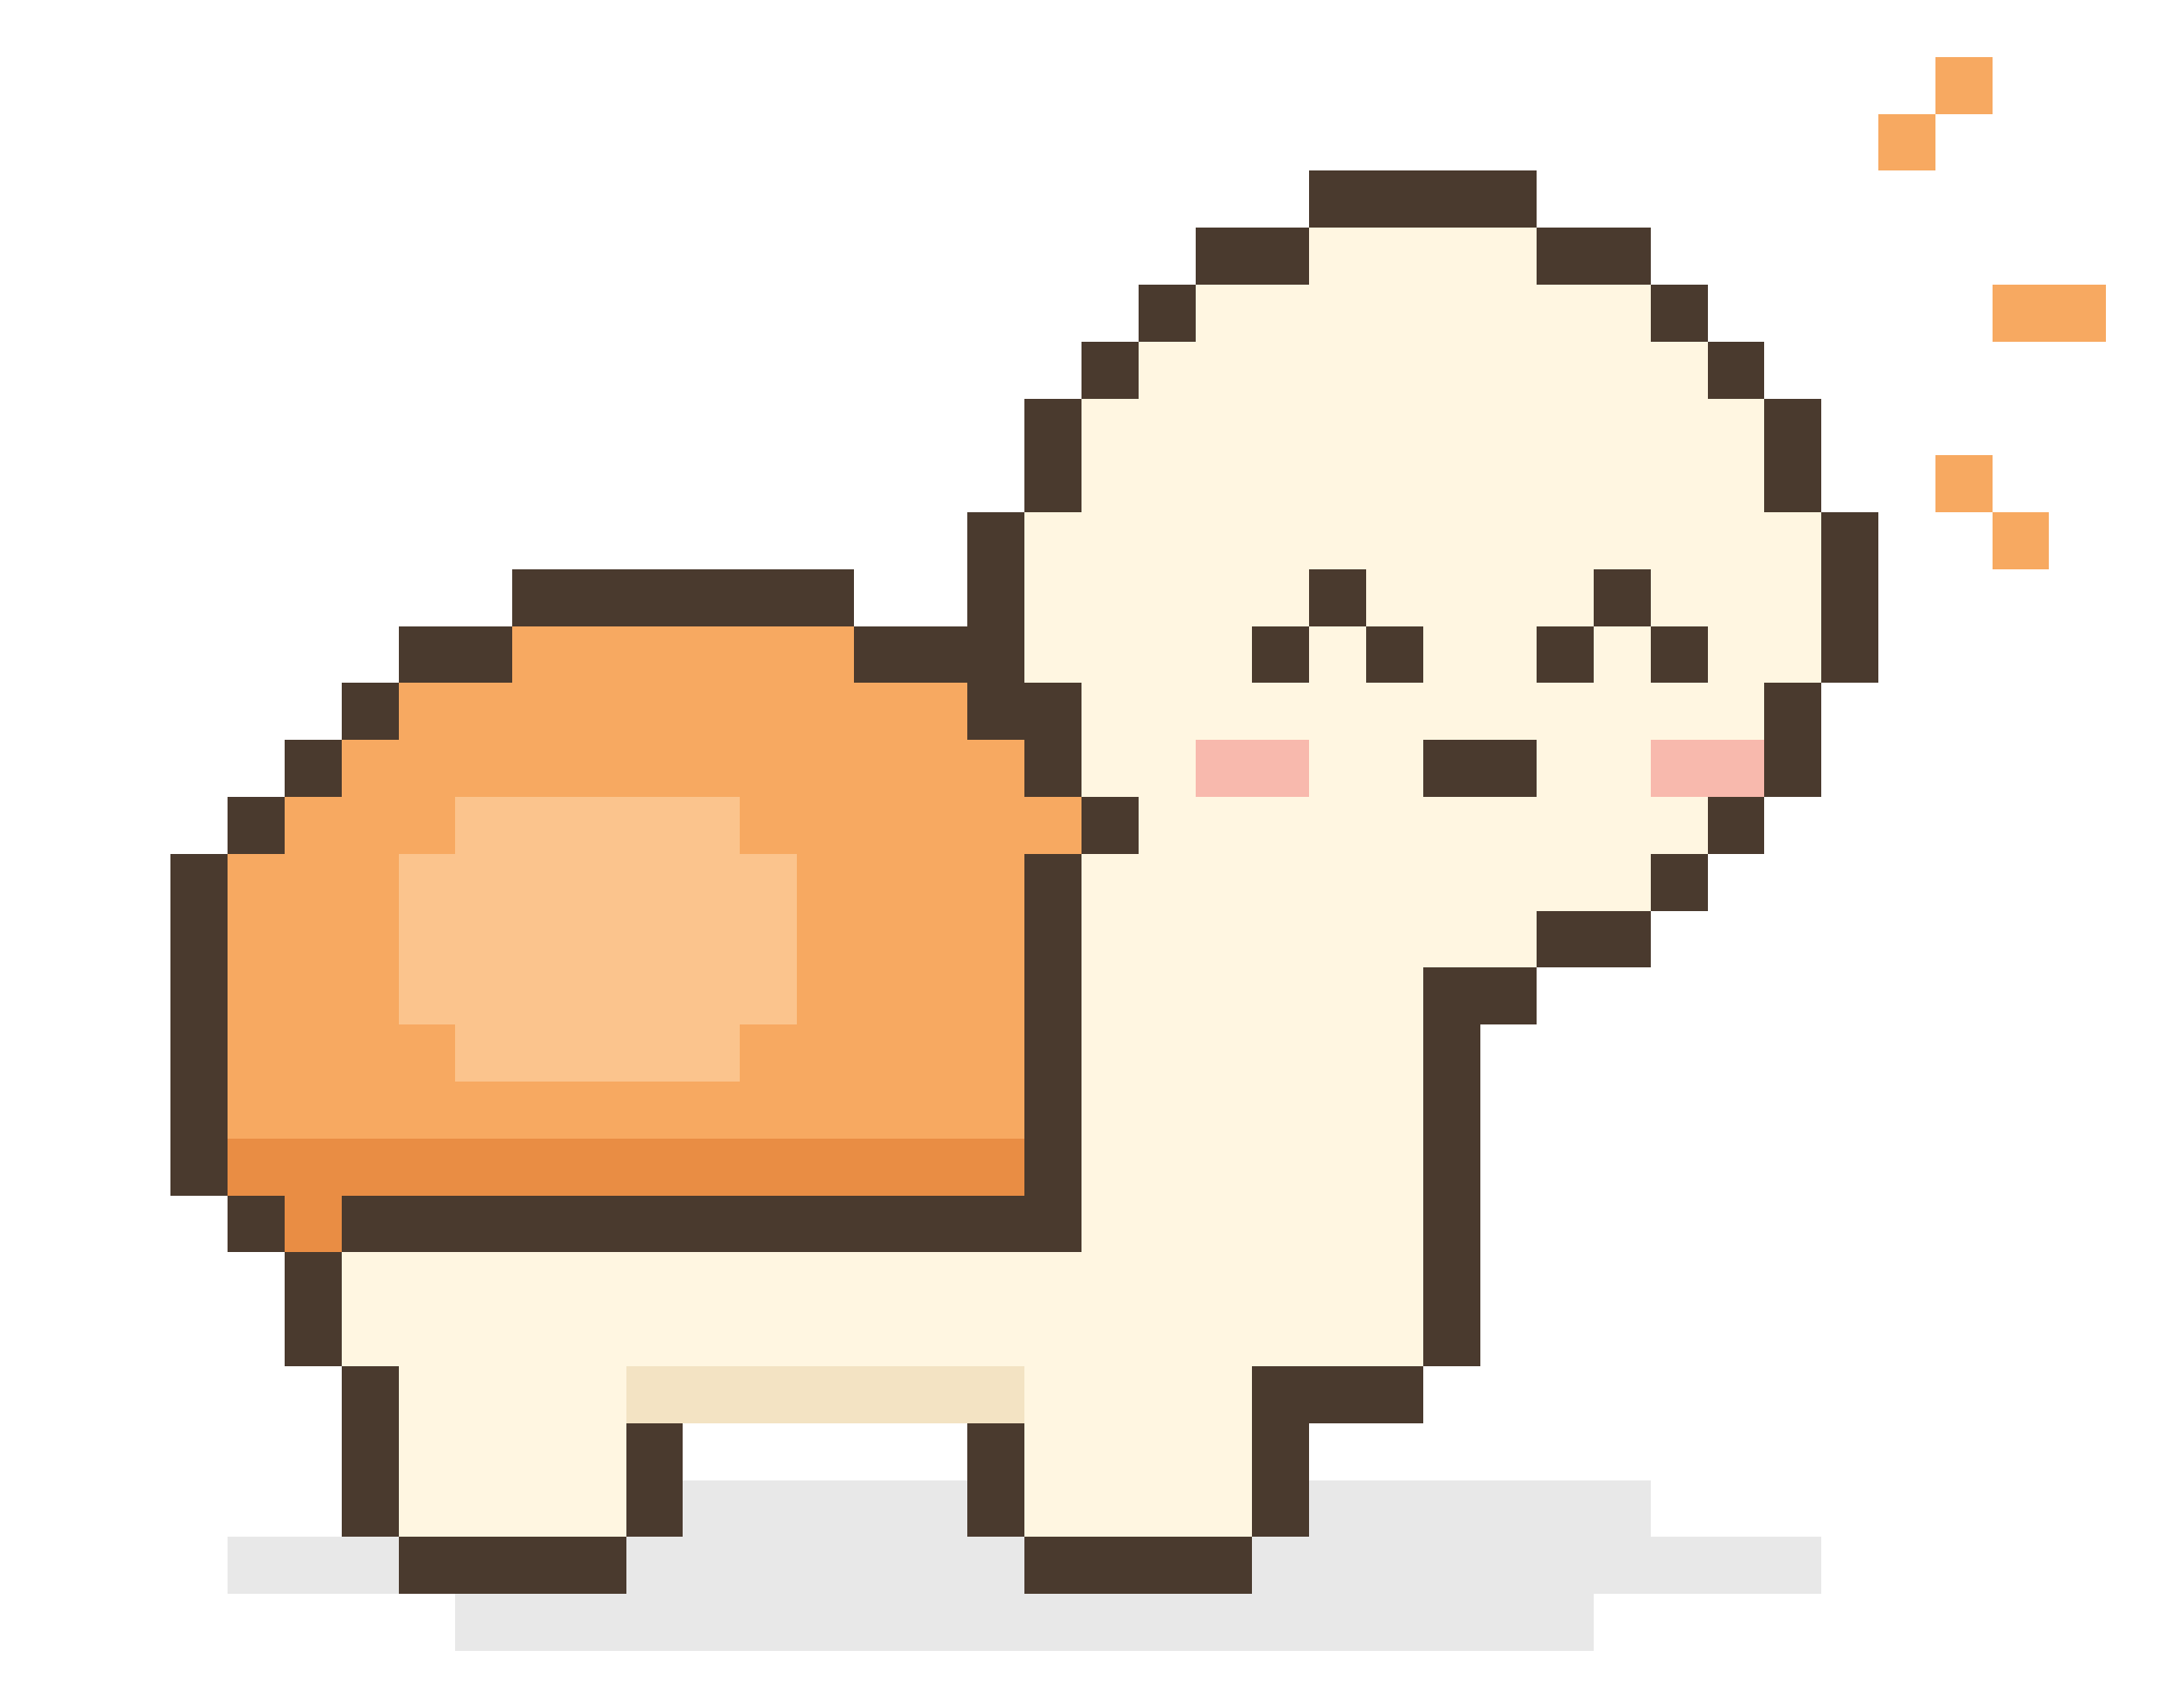
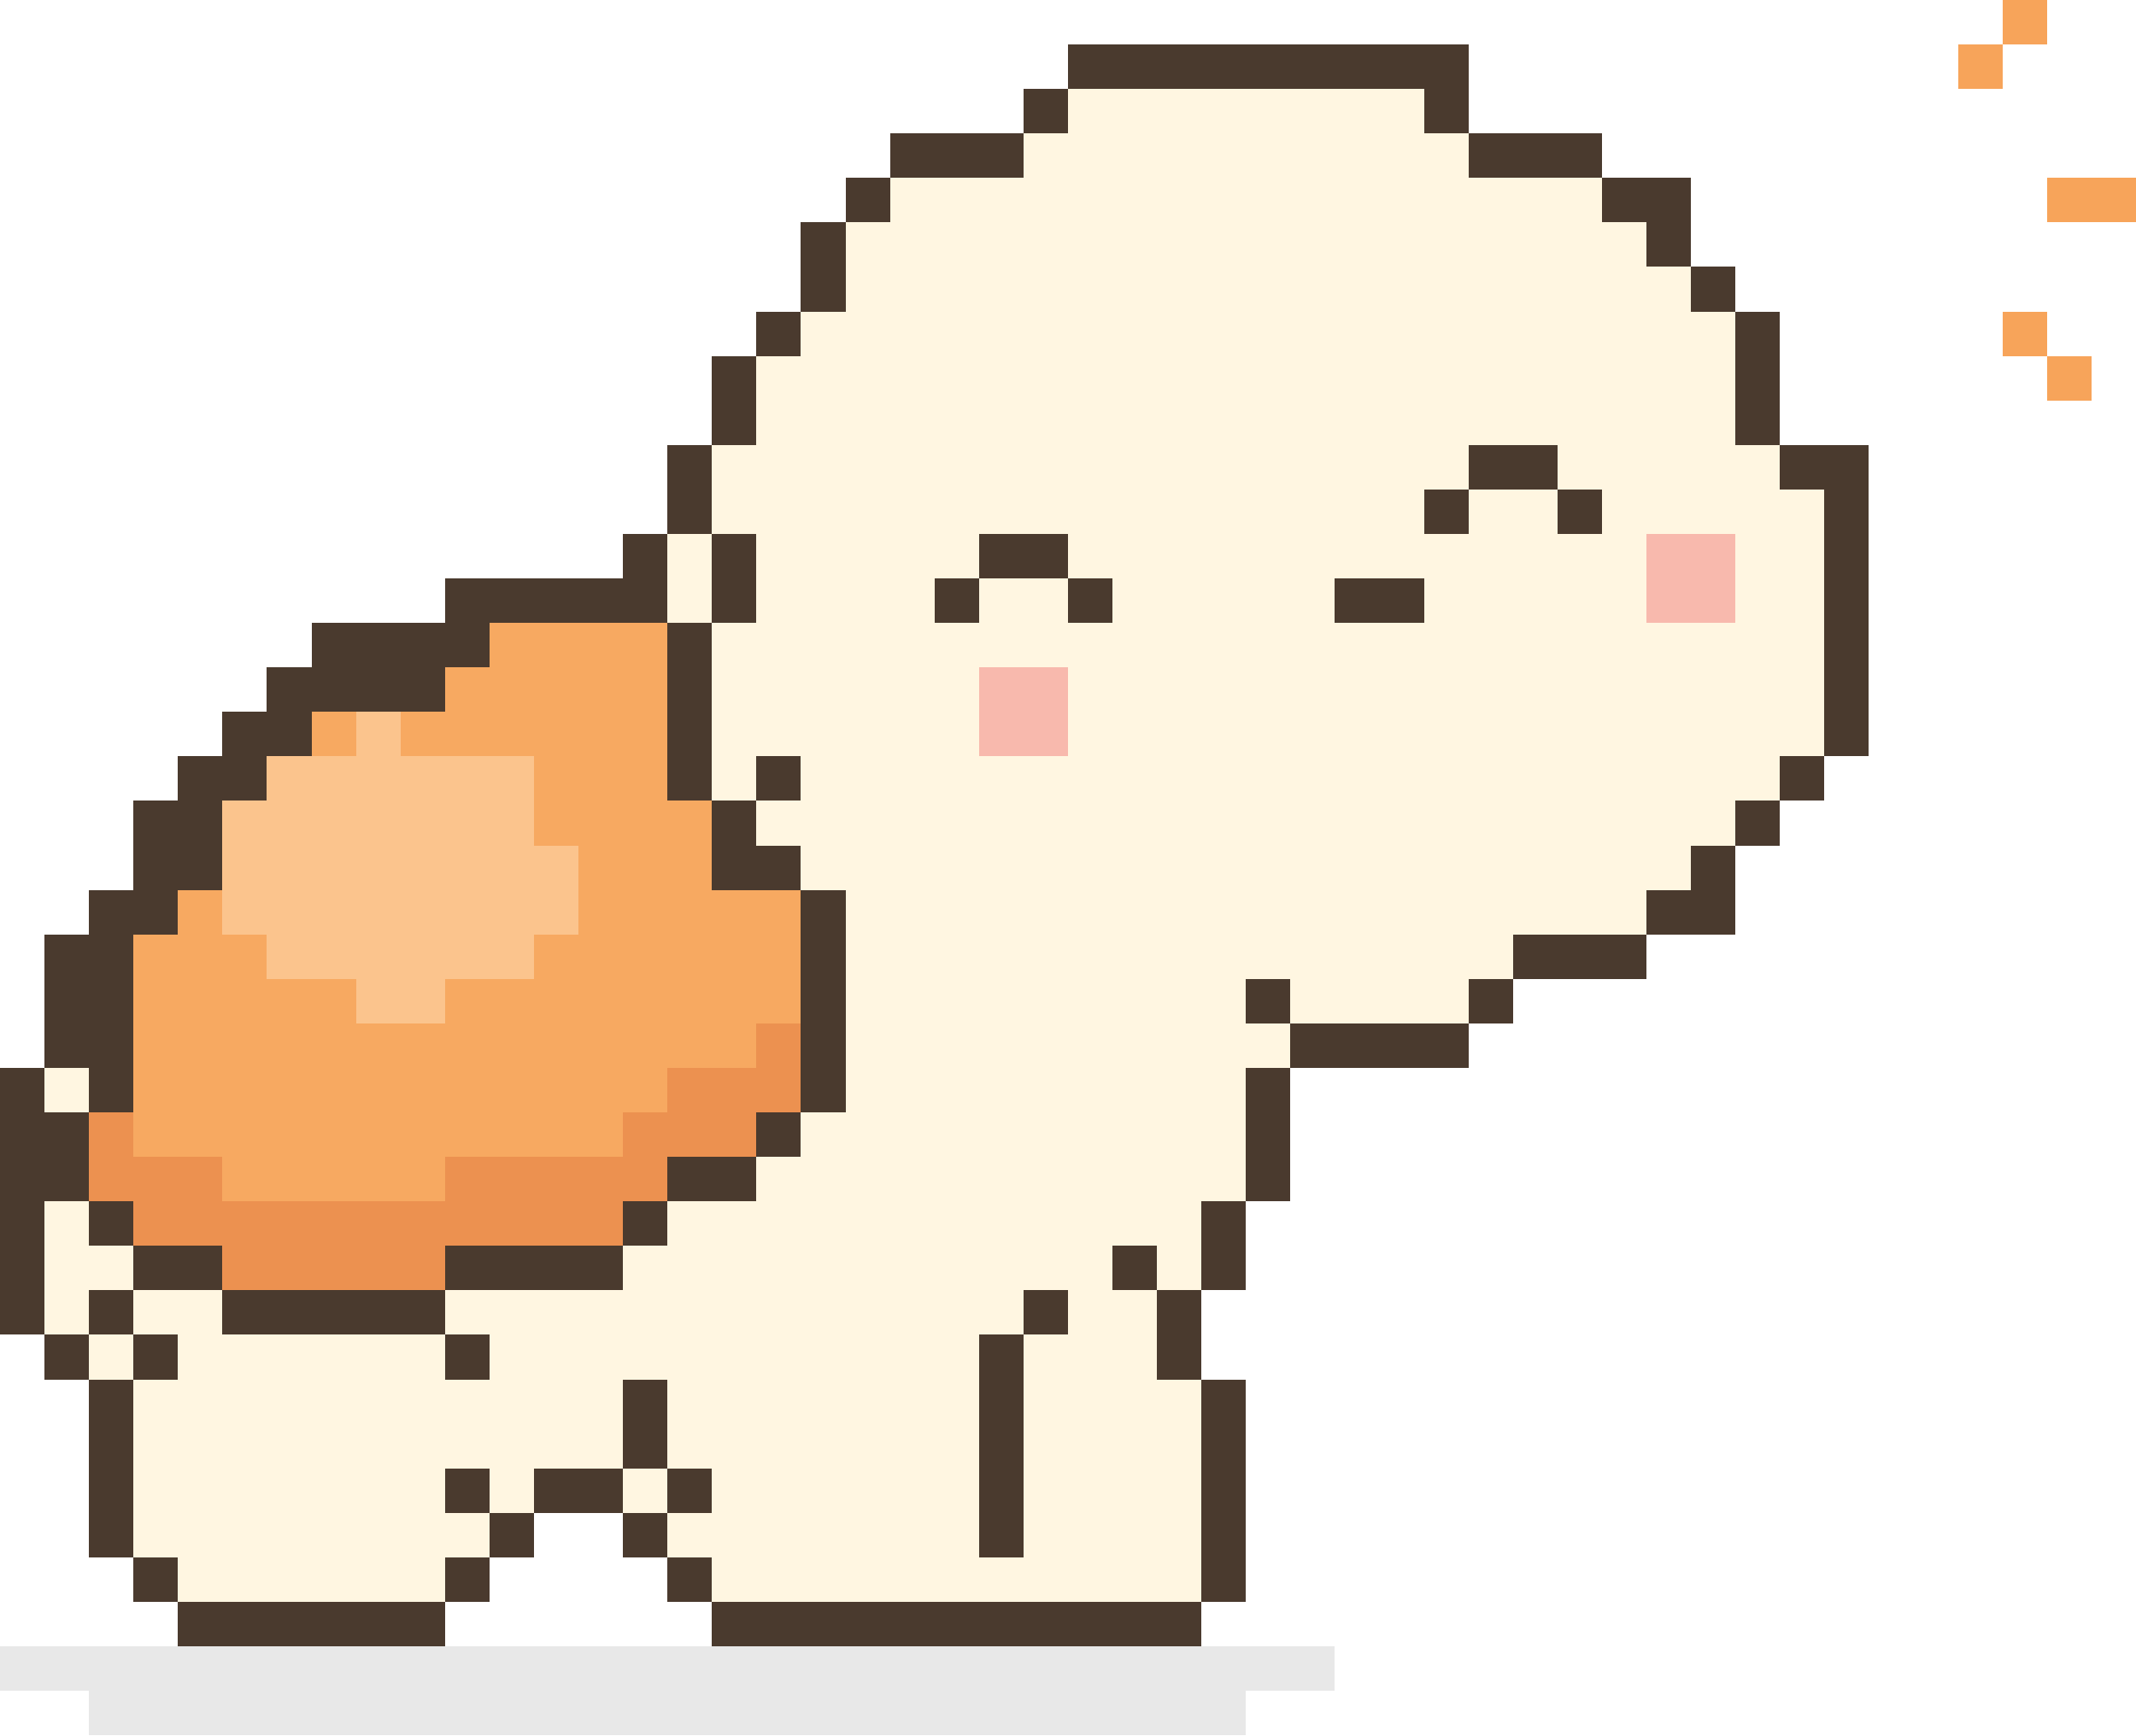
- <svg xmlns="http://www.w3.org/2000/svg" viewBox="0 0 38 30" shape-rendering="crispEdges">
-   <rect x="34" y="1" width="1" height="1" fill="#f7a961" />
-   <rect x="33" y="2" width="1" height="1" fill="#f7a961" />
-   <rect x="23" y="3" width="4" height="1" fill="#4a3a2e" />
-   <rect x="21" y="4" width="2" height="1" fill="#4a3a2e" />
-   <rect x="23" y="4" width="4" height="1" fill="#fff6e1" />
-   <rect x="27" y="4" width="2" height="1" fill="#4a3a2e" />
-   <rect x="20" y="5" width="1" height="1" fill="#4a3a2e" />
-   <rect x="21" y="5" width="8" height="1" fill="#fff6e1" />
-   <rect x="29" y="5" width="1" height="1" fill="#4a3a2e" />
-   <rect x="35" y="5" width="2" height="1" fill="#f7a961" />
-   <rect x="19" y="6" width="1" height="1" fill="#4a3a2e" />
-   <rect x="20" y="6" width="10" height="1" fill="#fff6e1" />
-   <rect x="30" y="6" width="1" height="1" fill="#4a3a2e" />
-   <rect x="18" y="7" width="1" height="1" fill="#4a3a2e" />
-   <rect x="19" y="7" width="12" height="1" fill="#fff6e1" />
-   <rect x="31" y="7" width="1" height="1" fill="#4a3a2e" />
-   <rect x="18" y="8" width="1" height="1" fill="#4a3a2e" />
-   <rect x="19" y="8" width="12" height="1" fill="#fff6e1" />
-   <rect x="31" y="8" width="1" height="1" fill="#4a3a2e" />
-   <rect x="34" y="8" width="1" height="1" fill="#f7a961" />
-   <rect x="17" y="9" width="1" height="1" fill="#4a3a2e" />
-   <rect x="18" y="9" width="14" height="1" fill="#fff6e1" />
-   <rect x="32" y="9" width="1" height="1" fill="#4a3a2e" />
-   <rect x="35" y="9" width="1" height="1" fill="#f7a961" />
-   <rect x="9" y="10" width="6" height="1" fill="#4a3a2e" />
-   <rect x="17" y="10" width="1" height="1" fill="#4a3a2e" />
-   <rect x="18" y="10" width="5" height="1" fill="#fff6e1" />
-   <rect x="23" y="10" width="1" height="1" fill="#4a3a2e" />
-   <rect x="24" y="10" width="4" height="1" fill="#fff6e1" />
-   <rect x="28" y="10" width="1" height="1" fill="#4a3a2e" />
-   <rect x="29" y="10" width="3" height="1" fill="#fff6e1" />
-   <rect x="32" y="10" width="1" height="1" fill="#4a3a2e" />
-   <rect x="7" y="11" width="2" height="1" fill="#4a3a2e" />
-   <rect x="9" y="11" width="6" height="1" fill="#f7a961" />
-   <rect x="15" y="11" width="3" height="1" fill="#4a3a2e" />
-   <rect x="18" y="11" width="4" height="1" fill="#fff6e1" />
-   <rect x="22" y="11" width="1" height="1" fill="#4a3a2e" />
-   <rect x="23" y="11" width="1" height="1" fill="#fff6e1" />
-   <rect x="24" y="11" width="1" height="1" fill="#4a3a2e" />
-   <rect x="25" y="11" width="2" height="1" fill="#fff6e1" />
-   <rect x="27" y="11" width="1" height="1" fill="#4a3a2e" />
-   <rect x="28" y="11" width="1" height="1" fill="#fff6e1" />
-   <rect x="29" y="11" width="1" height="1" fill="#4a3a2e" />
-   <rect x="30" y="11" width="2" height="1" fill="#fff6e1" />
+ <svg xmlns="http://www.w3.org/2000/svg" viewBox="0 0 48 39" shape-rendering="crispEdges">
+   <rect x="45" y="0" width="1" height="1" fill="#f7a45a" />
+   <rect x="24" y="1" width="9" height="1" fill="#4a3a2e" />
+   <rect x="44" y="1" width="1" height="1" fill="#f7a45a" />
+   <rect x="23" y="2" width="1" height="1" fill="#4a3a2e" />
+   <rect x="24" y="2" width="8" height="1" fill="#fff6e1" />
+   <rect x="32" y="2" width="1" height="1" fill="#4a3a2e" />
+   <rect x="20" y="3" width="3" height="1" fill="#4a3a2e" />
+   <rect x="23" y="3" width="10" height="1" fill="#fff6e1" />
+   <rect x="33" y="3" width="3" height="1" fill="#4a3a2e" />
+   <rect x="19" y="4" width="1" height="1" fill="#4a3a2e" />
+   <rect x="20" y="4" width="16" height="1" fill="#fff6e1" />
+   <rect x="36" y="4" width="2" height="1" fill="#4a3a2e" />
+   <rect x="46" y="4" width="2" height="1" fill="#f7a45a" />
+   <rect x="18" y="5" width="1" height="1" fill="#4a3a2e" />
+   <rect x="19" y="5" width="18" height="1" fill="#fff6e1" />
+   <rect x="37" y="5" width="1" height="1" fill="#4a3a2e" />
+   <rect x="18" y="6" width="1" height="1" fill="#4a3a2e" />
+   <rect x="19" y="6" width="19" height="1" fill="#fff6e1" />
+   <rect x="38" y="6" width="1" height="1" fill="#4a3a2e" />
+   <rect x="17" y="7" width="1" height="1" fill="#4a3a2e" />
+   <rect x="18" y="7" width="21" height="1" fill="#fff6e1" />
+   <rect x="39" y="7" width="1" height="1" fill="#4a3a2e" />
+   <rect x="45" y="7" width="1" height="1" fill="#f7a45a" />
+   <rect x="16" y="8" width="1" height="1" fill="#4a3a2e" />
+   <rect x="17" y="8" width="22" height="1" fill="#fff6e1" />
+   <rect x="39" y="8" width="1" height="1" fill="#4a3a2e" />
+   <rect x="46" y="8" width="1" height="1" fill="#f7a45a" />
+   <rect x="16" y="9" width="1" height="1" fill="#4a3a2e" />
+   <rect x="17" y="9" width="22" height="1" fill="#fff6e1" />
+   <rect x="39" y="9" width="1" height="1" fill="#4a3a2e" />
+   <rect x="15" y="10" width="1" height="1" fill="#4a3a2e" />
+   <rect x="16" y="10" width="17" height="1" fill="#fff6e1" />
+   <rect x="33" y="10" width="2" height="1" fill="#4a3a2e" />
+   <rect x="35" y="10" width="5" height="1" fill="#fff6e1" />
+   <rect x="40" y="10" width="2" height="1" fill="#4a3a2e" />
+   <rect x="15" y="11" width="1" height="1" fill="#4a3a2e" />
+   <rect x="16" y="11" width="16" height="1" fill="#fff6e1" />
  <rect x="32" y="11" width="1" height="1" fill="#4a3a2e" />
-   <rect x="6" y="12" width="1" height="1" fill="#4a3a2e" />
-   <rect x="7" y="12" width="10" height="1" fill="#f7a961" />
-   <rect x="17" y="12" width="2" height="1" fill="#4a3a2e" />
-   <rect x="19" y="12" width="12" height="1" fill="#fff6e1" />
-   <rect x="31" y="12" width="1" height="1" fill="#4a3a2e" />
-   <rect x="5" y="13" width="1" height="1" fill="#4a3a2e" />
-   <rect x="6" y="13" width="12" height="1" fill="#f7a961" />
-   <rect x="18" y="13" width="1" height="1" fill="#4a3a2e" />
-   <rect x="19" y="13" width="2" height="1" fill="#fff6e1" />
-   <rect x="21" y="13" width="2" height="1" fill="#f8b9ad" />
-   <rect x="23" y="13" width="2" height="1" fill="#fff6e1" />
-   <rect x="25" y="13" width="2" height="1" fill="#4a3a2e" />
-   <rect x="27" y="13" width="2" height="1" fill="#fff6e1" />
-   <rect x="29" y="13" width="2" height="1" fill="#f8b9ad" />
-   <rect x="31" y="13" width="1" height="1" fill="#4a3a2e" />
-   <rect x="4" y="14" width="1" height="1" fill="#4a3a2e" />
-   <rect x="5" y="14" width="3" height="1" fill="#f7a961" />
-   <rect x="8" y="14" width="5" height="1" fill="#fbc48d" />
-   <rect x="13" y="14" width="6" height="1" fill="#f7a961" />
-   <rect x="19" y="14" width="1" height="1" fill="#4a3a2e" />
-   <rect x="20" y="14" width="10" height="1" fill="#fff6e1" />
-   <rect x="30" y="14" width="1" height="1" fill="#4a3a2e" />
-   <rect x="3" y="15" width="1" height="1" fill="#4a3a2e" />
-   <rect x="4" y="15" width="3" height="1" fill="#f7a961" />
-   <rect x="7" y="15" width="7" height="1" fill="#fbc48d" />
-   <rect x="14" y="15" width="4" height="1" fill="#f7a961" />
-   <rect x="18" y="15" width="1" height="1" fill="#4a3a2e" />
-   <rect x="19" y="15" width="10" height="1" fill="#fff6e1" />
-   <rect x="29" y="15" width="1" height="1" fill="#4a3a2e" />
-   <rect x="3" y="16" width="1" height="1" fill="#4a3a2e" />
-   <rect x="4" y="16" width="3" height="1" fill="#f7a961" />
-   <rect x="7" y="16" width="7" height="1" fill="#fbc48d" />
-   <rect x="14" y="16" width="4" height="1" fill="#f7a961" />
-   <rect x="18" y="16" width="1" height="1" fill="#4a3a2e" />
-   <rect x="19" y="16" width="8" height="1" fill="#fff6e1" />
-   <rect x="27" y="16" width="2" height="1" fill="#4a3a2e" />
-   <rect x="3" y="17" width="1" height="1" fill="#4a3a2e" />
-   <rect x="4" y="17" width="3" height="1" fill="#f7a961" />
-   <rect x="7" y="17" width="7" height="1" fill="#fbc48d" />
-   <rect x="14" y="17" width="4" height="1" fill="#f7a961" />
-   <rect x="18" y="17" width="1" height="1" fill="#4a3a2e" />
-   <rect x="19" y="17" width="6" height="1" fill="#fff6e1" />
-   <rect x="25" y="17" width="2" height="1" fill="#4a3a2e" />
-   <rect x="3" y="18" width="1" height="1" fill="#4a3a2e" />
-   <rect x="4" y="18" width="4" height="1" fill="#f7a961" />
-   <rect x="8" y="18" width="5" height="1" fill="#fbc48d" />
-   <rect x="13" y="18" width="5" height="1" fill="#f7a961" />
-   <rect x="18" y="18" width="1" height="1" fill="#4a3a2e" />
-   <rect x="19" y="18" width="6" height="1" fill="#fff6e1" />
-   <rect x="25" y="18" width="1" height="1" fill="#4a3a2e" />
-   <rect x="3" y="19" width="1" height="1" fill="#4a3a2e" />
-   <rect x="4" y="19" width="14" height="1" fill="#f7a961" />
-   <rect x="18" y="19" width="1" height="1" fill="#4a3a2e" />
-   <rect x="19" y="19" width="6" height="1" fill="#fff6e1" />
-   <rect x="25" y="19" width="1" height="1" fill="#4a3a2e" />
-   <rect x="3" y="20" width="1" height="1" fill="#4a3a2e" />
-   <rect x="4" y="20" width="14" height="1" fill="#e98d44" />
+   <rect x="33" y="11" width="2" height="1" fill="#fff6e1" />
+   <rect x="35" y="11" width="1" height="1" fill="#4a3a2e" />
+   <rect x="36" y="11" width="5" height="1" fill="#fff6e1" />
+   <rect x="41" y="11" width="1" height="1" fill="#4a3a2e" />
+   <rect x="14" y="12" width="1" height="1" fill="#4a3a2e" />
+   <rect x="15" y="12" width="1" height="1" fill="#fff6e1" />
+   <rect x="16" y="12" width="1" height="1" fill="#4a3a2e" />
+   <rect x="17" y="12" width="5" height="1" fill="#fff6e1" />
+   <rect x="22" y="12" width="2" height="1" fill="#4a3a2e" />
+   <rect x="24" y="12" width="13" height="1" fill="#fff6e1" />
+   <rect x="37" y="12" width="2" height="1" fill="#f8b9ad" />
+   <rect x="39" y="12" width="2" height="1" fill="#fff6e1" />
+   <rect x="41" y="12" width="1" height="1" fill="#4a3a2e" />
+   <rect x="10" y="13" width="5" height="1" fill="#4a3a2e" />
+   <rect x="15" y="13" width="1" height="1" fill="#fff6e1" />
+   <rect x="16" y="13" width="1" height="1" fill="#4a3a2e" />
+   <rect x="17" y="13" width="4" height="1" fill="#fff6e1" />
+   <rect x="21" y="13" width="1" height="1" fill="#4a3a2e" />
+   <rect x="22" y="13" width="2" height="1" fill="#fff6e1" />
+   <rect x="24" y="13" width="1" height="1" fill="#4a3a2e" />
+   <rect x="25" y="13" width="5" height="1" fill="#fff6e1" />
+   <rect x="30" y="13" width="2" height="1" fill="#4a3a2e" />
+   <rect x="32" y="13" width="5" height="1" fill="#fff6e1" />
+   <rect x="37" y="13" width="2" height="1" fill="#f8b9ad" />
+   <rect x="39" y="13" width="2" height="1" fill="#fff6e1" />
+   <rect x="41" y="13" width="1" height="1" fill="#4a3a2e" />
+   <rect x="7" y="14" width="4" height="1" fill="#4a3a2e" />
+   <rect x="11" y="14" width="4" height="1" fill="#f7a961" />
+   <rect x="15" y="14" width="1" height="1" fill="#4a3a2e" />
+   <rect x="16" y="14" width="25" height="1" fill="#fff6e1" />
+   <rect x="41" y="14" width="1" height="1" fill="#4a3a2e" />
+   <rect x="6" y="15" width="4" height="1" fill="#4a3a2e" />
+   <rect x="10" y="15" width="5" height="1" fill="#f7a961" />
+   <rect x="15" y="15" width="1" height="1" fill="#4a3a2e" />
+   <rect x="16" y="15" width="6" height="1" fill="#fff6e1" />
+   <rect x="22" y="15" width="2" height="1" fill="#f8b9ad" />
+   <rect x="24" y="15" width="17" height="1" fill="#fff6e1" />
+   <rect x="41" y="15" width="1" height="1" fill="#4a3a2e" />
+   <rect x="5" y="16" width="2" height="1" fill="#4a3a2e" />
+   <rect x="7" y="16" width="1" height="1" fill="#f7a961" />
+   <rect x="8" y="16" width="1" height="1" fill="#fbc48d" />
+   <rect x="9" y="16" width="6" height="1" fill="#f7a961" />
+   <rect x="15" y="16" width="1" height="1" fill="#4a3a2e" />
+   <rect x="16" y="16" width="6" height="1" fill="#fff6e1" />
+   <rect x="22" y="16" width="2" height="1" fill="#f8b9ad" />
+   <rect x="24" y="16" width="17" height="1" fill="#fff6e1" />
+   <rect x="41" y="16" width="1" height="1" fill="#4a3a2e" />
+   <rect x="4" y="17" width="2" height="1" fill="#4a3a2e" />
+   <rect x="6" y="17" width="6" height="1" fill="#fbc48d" />
+   <rect x="12" y="17" width="3" height="1" fill="#f7a961" />
+   <rect x="15" y="17" width="1" height="1" fill="#4a3a2e" />
+   <rect x="16" y="17" width="1" height="1" fill="#fff6e1" />
+   <rect x="17" y="17" width="1" height="1" fill="#4a3a2e" />
+   <rect x="18" y="17" width="22" height="1" fill="#fff6e1" />
+   <rect x="40" y="17" width="1" height="1" fill="#4a3a2e" />
+   <rect x="3" y="18" width="2" height="1" fill="#4a3a2e" />
+   <rect x="5" y="18" width="7" height="1" fill="#fbc48d" />
+   <rect x="12" y="18" width="4" height="1" fill="#f7a961" />
+   <rect x="16" y="18" width="1" height="1" fill="#4a3a2e" />
+   <rect x="17" y="18" width="22" height="1" fill="#fff6e1" />
+   <rect x="39" y="18" width="1" height="1" fill="#4a3a2e" />
+   <rect x="3" y="19" width="2" height="1" fill="#4a3a2e" />
+   <rect x="5" y="19" width="8" height="1" fill="#fbc48d" />
+   <rect x="13" y="19" width="3" height="1" fill="#f7a961" />
+   <rect x="16" y="19" width="2" height="1" fill="#4a3a2e" />
+   <rect x="18" y="19" width="20" height="1" fill="#fff6e1" />
+   <rect x="38" y="19" width="1" height="1" fill="#4a3a2e" />
+   <rect x="2" y="20" width="2" height="1" fill="#4a3a2e" />
+   <rect x="4" y="20" width="1" height="1" fill="#f7a961" />
+   <rect x="5" y="20" width="8" height="1" fill="#fbc48d" />
+   <rect x="13" y="20" width="5" height="1" fill="#f7a961" />
  <rect x="18" y="20" width="1" height="1" fill="#4a3a2e" />
-   <rect x="19" y="20" width="6" height="1" fill="#fff6e1" />
-   <rect x="25" y="20" width="1" height="1" fill="#4a3a2e" />
-   <rect x="4" y="21" width="1" height="1" fill="#4a3a2e" />
-   <rect x="5" y="21" width="1" height="1" fill="#e98d44" />
-   <rect x="6" y="21" width="13" height="1" fill="#4a3a2e" />
-   <rect x="19" y="21" width="6" height="1" fill="#fff6e1" />
-   <rect x="25" y="21" width="1" height="1" fill="#4a3a2e" />
-   <rect x="5" y="22" width="1" height="1" fill="#4a3a2e" />
-   <rect x="6" y="22" width="19" height="1" fill="#fff6e1" />
-   <rect x="25" y="22" width="1" height="1" fill="#4a3a2e" />
-   <rect x="5" y="23" width="1" height="1" fill="#4a3a2e" />
-   <rect x="6" y="23" width="19" height="1" fill="#fff6e1" />
-   <rect x="25" y="23" width="1" height="1" fill="#4a3a2e" />
-   <rect x="6" y="24" width="1" height="1" fill="#4a3a2e" />
-   <rect x="7" y="24" width="4" height="1" fill="#fff6e1" />
-   <rect x="11" y="24" width="7" height="1" fill="#f3e3c3" />
-   <rect x="18" y="24" width="4" height="1" fill="#fff6e1" />
-   <rect x="22" y="24" width="3" height="1" fill="#4a3a2e" />
-   <rect x="6" y="25" width="1" height="1" fill="#4a3a2e" />
-   <rect x="7" y="25" width="4" height="1" fill="#fff6e1" />
-   <rect x="11" y="25" width="1" height="1" fill="#4a3a2e" />
+   <rect x="19" y="20" width="18" height="1" fill="#fff6e1" />
+   <rect x="37" y="20" width="2" height="1" fill="#4a3a2e" />
+   <rect x="1" y="21" width="2" height="1" fill="#4a3a2e" />
+   <rect x="3" y="21" width="3" height="1" fill="#f7a961" />
+   <rect x="6" y="21" width="6" height="1" fill="#fbc48d" />
+   <rect x="12" y="21" width="6" height="1" fill="#f7a961" />
+   <rect x="18" y="21" width="1" height="1" fill="#4a3a2e" />
+   <rect x="19" y="21" width="15" height="1" fill="#fff6e1" />
+   <rect x="34" y="21" width="3" height="1" fill="#4a3a2e" />
+   <rect x="1" y="22" width="2" height="1" fill="#4a3a2e" />
+   <rect x="3" y="22" width="5" height="1" fill="#f7a961" />
+   <rect x="8" y="22" width="2" height="1" fill="#fbc48d" />
+   <rect x="10" y="22" width="8" height="1" fill="#f7a961" />
+   <rect x="18" y="22" width="1" height="1" fill="#4a3a2e" />
+   <rect x="19" y="22" width="9" height="1" fill="#fff6e1" />
+   <rect x="28" y="22" width="1" height="1" fill="#4a3a2e" />
+   <rect x="29" y="22" width="4" height="1" fill="#fff6e1" />
+   <rect x="33" y="22" width="1" height="1" fill="#4a3a2e" />
+   <rect x="1" y="23" width="2" height="1" fill="#4a3a2e" />
+   <rect x="3" y="23" width="14" height="1" fill="#f7a961" />
+   <rect x="17" y="23" width="1" height="1" fill="#ec9150" />
+   <rect x="18" y="23" width="1" height="1" fill="#4a3a2e" />
+   <rect x="19" y="23" width="10" height="1" fill="#fff6e1" />
+   <rect x="29" y="23" width="4" height="1" fill="#4a3a2e" />
+   <rect x="0" y="24" width="1" height="1" fill="#4a3a2e" />
+   <rect x="1" y="24" width="1" height="1" fill="#fff6e1" />
+   <rect x="2" y="24" width="1" height="1" fill="#4a3a2e" />
+   <rect x="3" y="24" width="12" height="1" fill="#f7a961" />
+   <rect x="15" y="24" width="3" height="1" fill="#ec9150" />
+   <rect x="18" y="24" width="1" height="1" fill="#4a3a2e" />
+   <rect x="19" y="24" width="9" height="1" fill="#fff6e1" />
+   <rect x="28" y="24" width="1" height="1" fill="#4a3a2e" />
+   <rect x="0" y="25" width="2" height="1" fill="#4a3a2e" />
+   <rect x="2" y="25" width="1" height="1" fill="#ec9150" />
+   <rect x="3" y="25" width="11" height="1" fill="#f7a961" />
+   <rect x="14" y="25" width="3" height="1" fill="#ec9150" />
  <rect x="17" y="25" width="1" height="1" fill="#4a3a2e" />
-   <rect x="18" y="25" width="4" height="1" fill="#fff6e1" />
-   <rect x="22" y="25" width="1" height="1" fill="#4a3a2e" />
-   <rect x="6" y="26" width="1" height="1" fill="#4a3a2e" />
-   <rect x="7" y="26" width="4" height="1" fill="#fff6e1" />
-   <rect x="11" y="26" width="1" height="1" fill="#4a3a2e" />
-   <rect x="12" y="26" width="5" height="1" fill="#000000" fill-opacity="0.09" />
-   <rect x="17" y="26" width="1" height="1" fill="#4a3a2e" />
-   <rect x="18" y="26" width="4" height="1" fill="#fff6e1" />
-   <rect x="22" y="26" width="1" height="1" fill="#4a3a2e" />
-   <rect x="23" y="26" width="6" height="1" fill="#000000" fill-opacity="0.09" />
-   <rect x="4" y="27" width="3" height="1" fill="#000000" fill-opacity="0.09" />
-   <rect x="7" y="27" width="4" height="1" fill="#4a3a2e" />
-   <rect x="11" y="27" width="7" height="1" fill="#000000" fill-opacity="0.09" />
-   <rect x="18" y="27" width="4" height="1" fill="#4a3a2e" />
-   <rect x="22" y="27" width="10" height="1" fill="#000000" fill-opacity="0.09" />
-   <rect x="8" y="28" width="20" height="1" fill="#000000" fill-opacity="0.09" />
+   <rect x="18" y="25" width="10" height="1" fill="#fff6e1" />
+   <rect x="28" y="25" width="1" height="1" fill="#4a3a2e" />
+   <rect x="0" y="26" width="2" height="1" fill="#4a3a2e" />
+   <rect x="2" y="26" width="3" height="1" fill="#ec9150" />
+   <rect x="5" y="26" width="5" height="1" fill="#f7a961" />
+   <rect x="10" y="26" width="5" height="1" fill="#ec9150" />
+   <rect x="15" y="26" width="2" height="1" fill="#4a3a2e" />
+   <rect x="17" y="26" width="11" height="1" fill="#fff6e1" />
+   <rect x="28" y="26" width="1" height="1" fill="#4a3a2e" />
+   <rect x="0" y="27" width="1" height="1" fill="#4a3a2e" />
+   <rect x="1" y="27" width="1" height="1" fill="#fff6e1" />
+   <rect x="2" y="27" width="1" height="1" fill="#4a3a2e" />
+   <rect x="3" y="27" width="11" height="1" fill="#ec9150" />
+   <rect x="14" y="27" width="1" height="1" fill="#4a3a2e" />
+   <rect x="15" y="27" width="12" height="1" fill="#fff6e1" />
+   <rect x="27" y="27" width="1" height="1" fill="#4a3a2e" />
+   <rect x="0" y="28" width="1" height="1" fill="#4a3a2e" />
+   <rect x="1" y="28" width="2" height="1" fill="#fff6e1" />
+   <rect x="3" y="28" width="2" height="1" fill="#4a3a2e" />
+   <rect x="5" y="28" width="5" height="1" fill="#ec9150" />
+   <rect x="10" y="28" width="4" height="1" fill="#4a3a2e" />
+   <rect x="14" y="28" width="11" height="1" fill="#fff6e1" />
+   <rect x="25" y="28" width="1" height="1" fill="#4a3a2e" />
+   <rect x="26" y="28" width="1" height="1" fill="#fff6e1" />
+   <rect x="27" y="28" width="1" height="1" fill="#4a3a2e" />
+   <rect x="0" y="29" width="1" height="1" fill="#4a3a2e" />
+   <rect x="1" y="29" width="1" height="1" fill="#fff6e1" />
+   <rect x="2" y="29" width="1" height="1" fill="#4a3a2e" />
+   <rect x="3" y="29" width="2" height="1" fill="#fff6e1" />
+   <rect x="5" y="29" width="5" height="1" fill="#4a3a2e" />
+   <rect x="10" y="29" width="13" height="1" fill="#fff6e1" />
+   <rect x="23" y="29" width="1" height="1" fill="#4a3a2e" />
+   <rect x="24" y="29" width="2" height="1" fill="#fff6e1" />
+   <rect x="26" y="29" width="1" height="1" fill="#4a3a2e" />
+   <rect x="1" y="30" width="1" height="1" fill="#4a3a2e" />
+   <rect x="2" y="30" width="1" height="1" fill="#fff6e1" />
+   <rect x="3" y="30" width="1" height="1" fill="#4a3a2e" />
+   <rect x="4" y="30" width="6" height="1" fill="#fff6e1" />
+   <rect x="10" y="30" width="1" height="1" fill="#4a3a2e" />
+   <rect x="11" y="30" width="11" height="1" fill="#fff6e1" />
+   <rect x="22" y="30" width="1" height="1" fill="#4a3a2e" />
+   <rect x="23" y="30" width="3" height="1" fill="#fff6e1" />
+   <rect x="26" y="30" width="1" height="1" fill="#4a3a2e" />
+   <rect x="2" y="31" width="1" height="1" fill="#4a3a2e" />
+   <rect x="3" y="31" width="11" height="1" fill="#fff6e1" />
+   <rect x="14" y="31" width="1" height="1" fill="#4a3a2e" />
+   <rect x="15" y="31" width="7" height="1" fill="#fff6e1" />
+   <rect x="22" y="31" width="1" height="1" fill="#4a3a2e" />
+   <rect x="23" y="31" width="4" height="1" fill="#fff6e1" />
+   <rect x="27" y="31" width="1" height="1" fill="#4a3a2e" />
+   <rect x="2" y="32" width="1" height="1" fill="#4a3a2e" />
+   <rect x="3" y="32" width="11" height="1" fill="#fff6e1" />
+   <rect x="14" y="32" width="1" height="1" fill="#4a3a2e" />
+   <rect x="15" y="32" width="7" height="1" fill="#fff6e1" />
+   <rect x="22" y="32" width="1" height="1" fill="#4a3a2e" />
+   <rect x="23" y="32" width="4" height="1" fill="#fff6e1" />
+   <rect x="27" y="32" width="1" height="1" fill="#4a3a2e" />
+   <rect x="2" y="33" width="1" height="1" fill="#4a3a2e" />
+   <rect x="3" y="33" width="7" height="1" fill="#fff6e1" />
+   <rect x="10" y="33" width="1" height="1" fill="#4a3a2e" />
+   <rect x="11" y="33" width="1" height="1" fill="#fff6e1" />
+   <rect x="12" y="33" width="2" height="1" fill="#4a3a2e" />
+   <rect x="14" y="33" width="1" height="1" fill="#fff6e1" />
+   <rect x="15" y="33" width="1" height="1" fill="#4a3a2e" />
+   <rect x="16" y="33" width="6" height="1" fill="#fff6e1" />
+   <rect x="22" y="33" width="1" height="1" fill="#4a3a2e" />
+   <rect x="23" y="33" width="4" height="1" fill="#fff6e1" />
+   <rect x="27" y="33" width="1" height="1" fill="#4a3a2e" />
+   <rect x="2" y="34" width="1" height="1" fill="#4a3a2e" />
+   <rect x="3" y="34" width="8" height="1" fill="#fff6e1" />
+   <rect x="11" y="34" width="1" height="1" fill="#4a3a2e" />
+   <rect x="14" y="34" width="1" height="1" fill="#4a3a2e" />
+   <rect x="15" y="34" width="7" height="1" fill="#fff6e1" />
+   <rect x="22" y="34" width="1" height="1" fill="#4a3a2e" />
+   <rect x="23" y="34" width="4" height="1" fill="#fff6e1" />
+   <rect x="27" y="34" width="1" height="1" fill="#4a3a2e" />
+   <rect x="3" y="35" width="1" height="1" fill="#4a3a2e" />
+   <rect x="4" y="35" width="6" height="1" fill="#fff6e1" />
+   <rect x="10" y="35" width="1" height="1" fill="#4a3a2e" />
+   <rect x="15" y="35" width="1" height="1" fill="#4a3a2e" />
+   <rect x="16" y="35" width="11" height="1" fill="#fff6e1" />
+   <rect x="27" y="35" width="1" height="1" fill="#4a3a2e" />
+   <rect x="4" y="36" width="6" height="1" fill="#4a3a2e" />
+   <rect x="16" y="36" width="11" height="1" fill="#4a3a2e" />
+   <rect x="0" y="37" width="30" height="1" fill="#000000" fill-opacity="0.09" />
+   <rect x="2" y="38" width="26" height="1" fill="#000000" fill-opacity="0.09" />
</svg>
